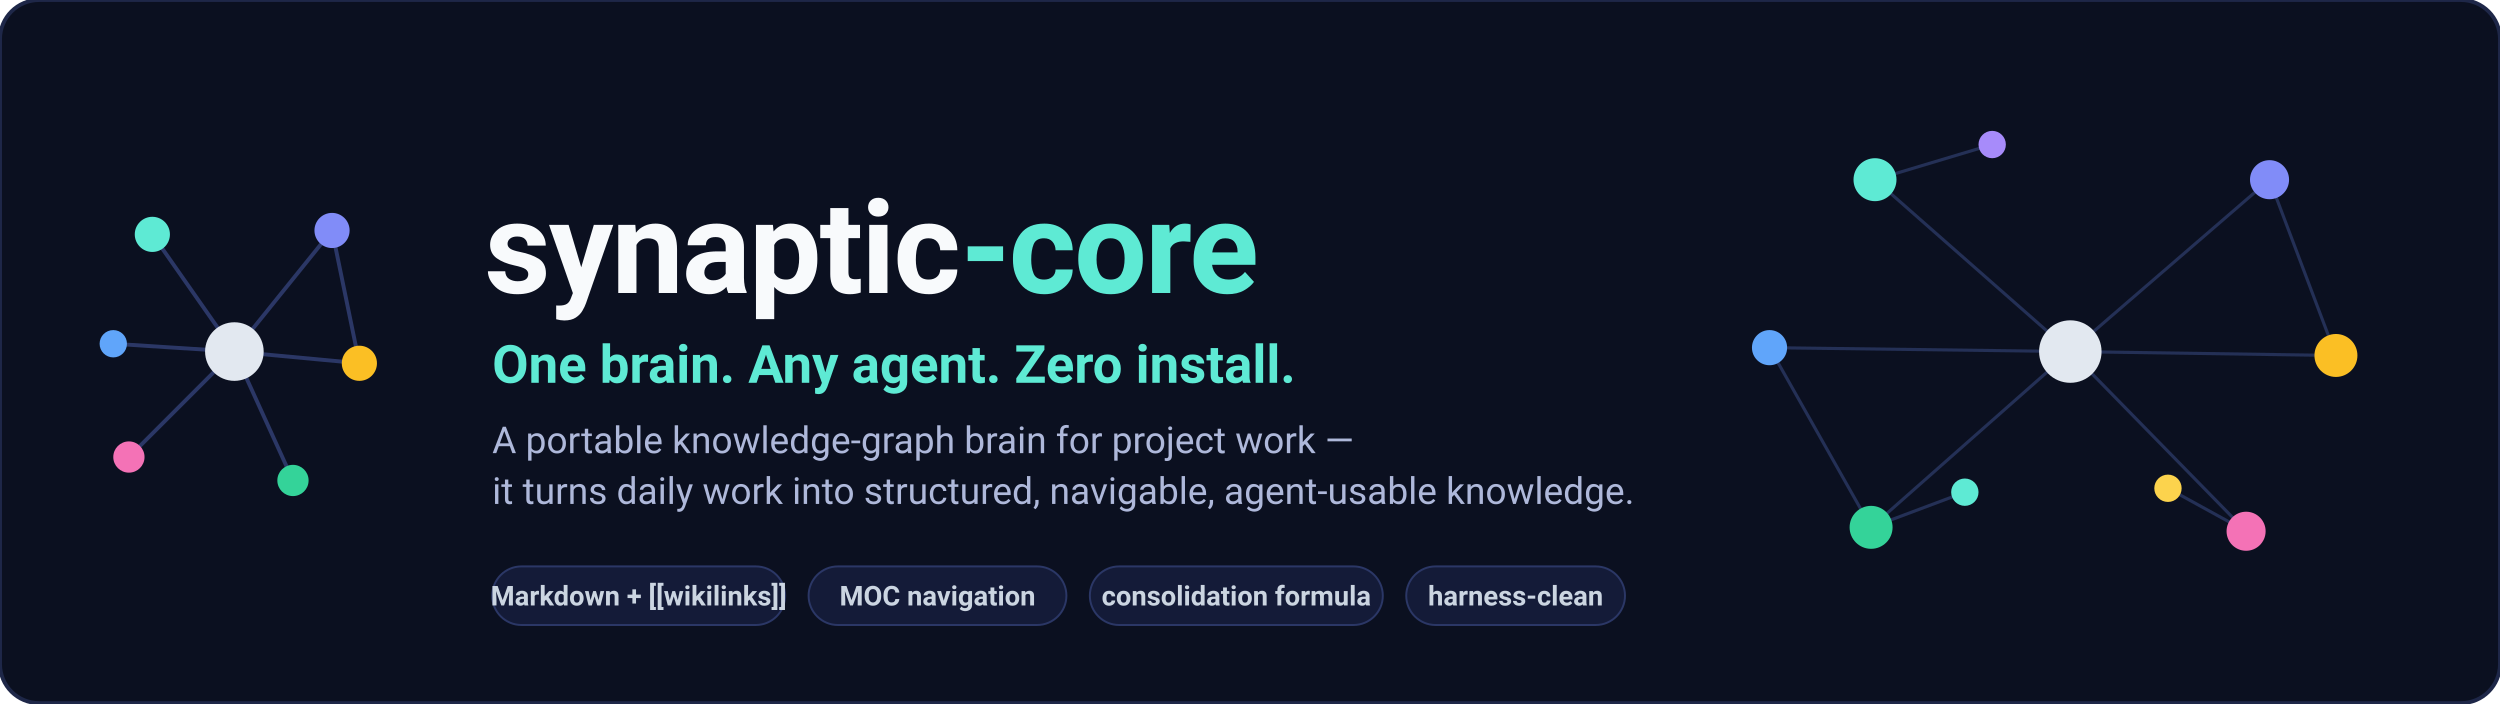
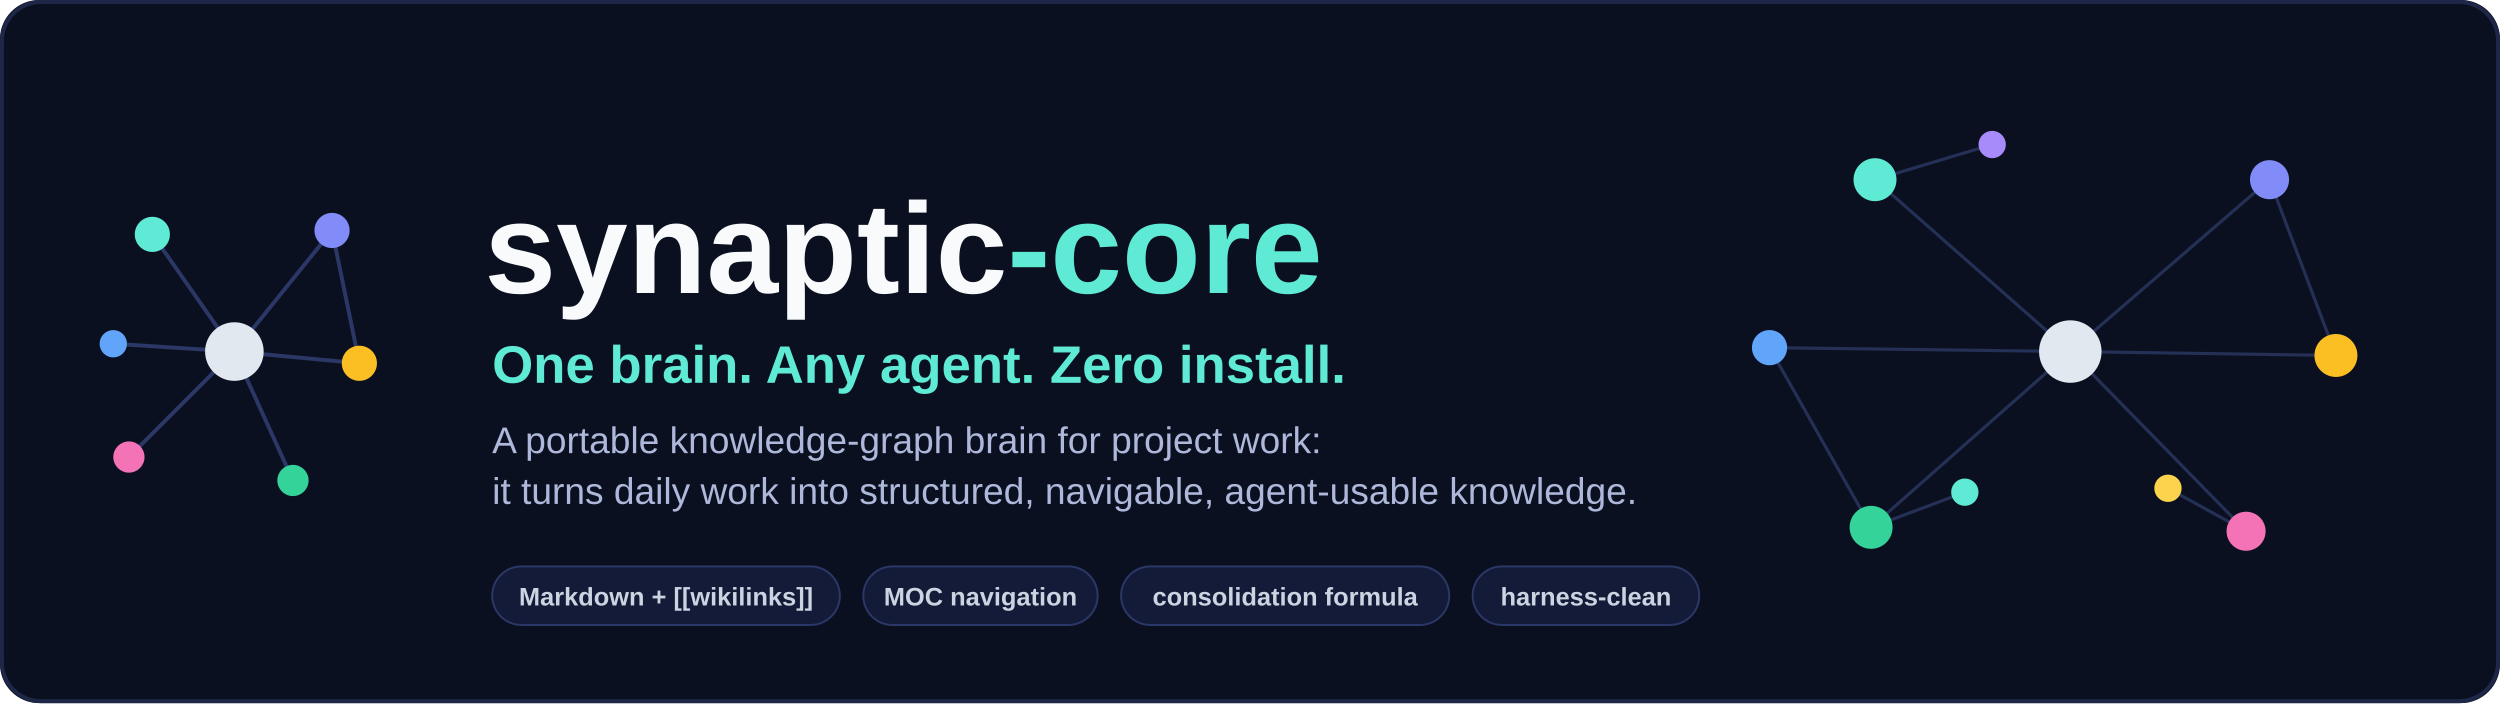
- <svg xmlns="http://www.w3.org/2000/svg" width="1280" height="360" viewBox="0 0 1280 360" font-family="-apple-system,BlinkMacSystemFont,'Segoe UI',Roboto,Helvetica,Arial,sans-serif">
+ <svg xmlns="http://www.w3.org/2000/svg" width="1280" height="360" viewBox="0 0 1280 360" font-family="Arial, Helvetica, sans-serif">
  <rect width="1280" height="360" rx="20" fill="#0b1020" />
-   <rect x="0" y="0" width="1280" height="360" rx="20" fill="none" stroke="#1e2748" stroke-width="2" />
+   <rect x="1" y="1" width="1278" height="358" rx="20" fill="none" stroke="#1e2748" stroke-width="2" />
  <g stroke="#2b3766" stroke-width="2" fill="none">
    <line x1="120" y1="180" x2="78" y2="120" />
    <line x1="120" y1="180" x2="170" y2="118" />
    <line x1="120" y1="180" x2="184" y2="186" />
    <line x1="120" y1="180" x2="150" y2="246" />
    <line x1="120" y1="180" x2="66" y2="234" />
    <line x1="120" y1="180" x2="58" y2="176" />
    <line x1="170" y1="118" x2="184" y2="186" />
  </g>
  <circle cx="120" cy="180" r="15" fill="#e2e8f0" />
  <circle cx="78" cy="120" r="9" fill="#5eead4" />
  <circle cx="170" cy="118" r="9" fill="#818cf8" />
  <circle cx="184" cy="186" r="9" fill="#fbbf24" />
  <circle cx="150" cy="246" r="8" fill="#34d399" />
  <circle cx="66" cy="234" r="8" fill="#f472b6" />
  <circle cx="58" cy="176" r="7" fill="#60a5fa" />
-   <text x="248" y="150" font-size="66" font-weight="700" fill="#f8fafc" letter-spacing="-1">synaptic<tspan fill="#5eead4">-core</tspan>
+   <text x="248" y="150" font-size="66" font-weight="700" fill="#f8fafc">synaptic<tspan fill="#5eead4">-core</tspan>
  </text>
-   <text x="252" y="196" font-size="27" font-weight="600" fill="#5eead4">One brain. Any agent. Zero install.</text>
-   <text x="252" y="232" font-size="19" fill="#aeb8da">A portable knowledge-graph brain for project work —</text>
+   <text x="252" y="196" font-size="27" font-weight="700" fill="#5eead4">One brain. Any agent. Zero install.</text>
+   <text x="252" y="232" font-size="19" fill="#aeb8da">A portable knowledge-graph brain for project work:</text>
  <text x="252" y="258" font-size="19" fill="#aeb8da">it turns daily work into structured, navigable, agent-usable knowledge.</text>
-   <g font-size="14" font-weight="600">
-     <rect x="252" y="290" width="150" height="30" rx="15" fill="#141b38" stroke="#2b3766" />
-     <text x="327" y="310" text-anchor="middle" fill="#cbd5e1">Markdown + [[wikilinks]]</text>
-     <rect x="414" y="290" width="132" height="30" rx="15" fill="#141b38" stroke="#2b3766" />
-     <text x="480" y="310" text-anchor="middle" fill="#cbd5e1">MOC navigation</text>
-     <rect x="558" y="290" width="150" height="30" rx="15" fill="#141b38" stroke="#2b3766" />
-     <text x="633" y="310" text-anchor="middle" fill="#cbd5e1">consolidation formula</text>
-     <rect x="720" y="290" width="112" height="30" rx="15" fill="#141b38" stroke="#2b3766" />
-     <text x="776" y="310" text-anchor="middle" fill="#cbd5e1">harness-clean</text>
+   <g font-size="13" font-weight="700">
+     <rect x="252" y="290" width="178" height="30" rx="15" fill="#141b38" stroke="#2b3766" />
+     <text x="341" y="310" text-anchor="middle" fill="#cbd5e1">Markdown + [[wikilinks]]</text>
+     <rect x="442" y="290" width="120" height="30" rx="15" fill="#141b38" stroke="#2b3766" />
+     <text x="502" y="310" text-anchor="middle" fill="#cbd5e1">MOC navigation</text>
+     <rect x="574" y="290" width="168" height="30" rx="15" fill="#141b38" stroke="#2b3766" />
+     <text x="658" y="310" text-anchor="middle" fill="#cbd5e1">consolidation formula</text>
+     <rect x="754" y="290" width="116" height="30" rx="15" fill="#141b38" stroke="#2b3766" />
+     <text x="812" y="310" text-anchor="middle" fill="#cbd5e1">harness-clean</text>
  </g>
  <g stroke="#243056" stroke-width="1.6" fill="none">
    <line x1="1060" y1="180" x2="960" y2="92" />
    <line x1="1060" y1="180" x2="1162" y2="92" />
    <line x1="1060" y1="180" x2="1196" y2="182" />
    <line x1="1060" y1="180" x2="1150" y2="272" />
    <line x1="1060" y1="180" x2="958" y2="270" />
    <line x1="1060" y1="180" x2="906" y2="178" />
    <line x1="960" y1="92" x2="1020" y2="74" />
    <line x1="1162" y1="92" x2="1196" y2="182" />
    <line x1="958" y1="270" x2="1006" y2="252" />
    <line x1="1150" y1="272" x2="1110" y2="250" />
    <line x1="906" y1="178" x2="958" y2="270" />
  </g>
  <circle cx="1060" cy="180" r="16" fill="#e2e8f0" />
  <circle cx="960" cy="92" r="11" fill="#5eead4" />
  <circle cx="1162" cy="92" r="10" fill="#818cf8" />
  <circle cx="1196" cy="182" r="11" fill="#fbbf24" />
  <circle cx="1150" cy="272" r="10" fill="#f472b6" />
  <circle cx="958" cy="270" r="11" fill="#34d399" />
  <circle cx="906" cy="178" r="9" fill="#60a5fa" />
  <circle cx="1020" cy="74" r="7" fill="#a78bfa" />
  <circle cx="1110" cy="250" r="7" fill="#fcd34d" />
  <circle cx="1006" cy="252" r="7" fill="#5eead4" />
</svg>
